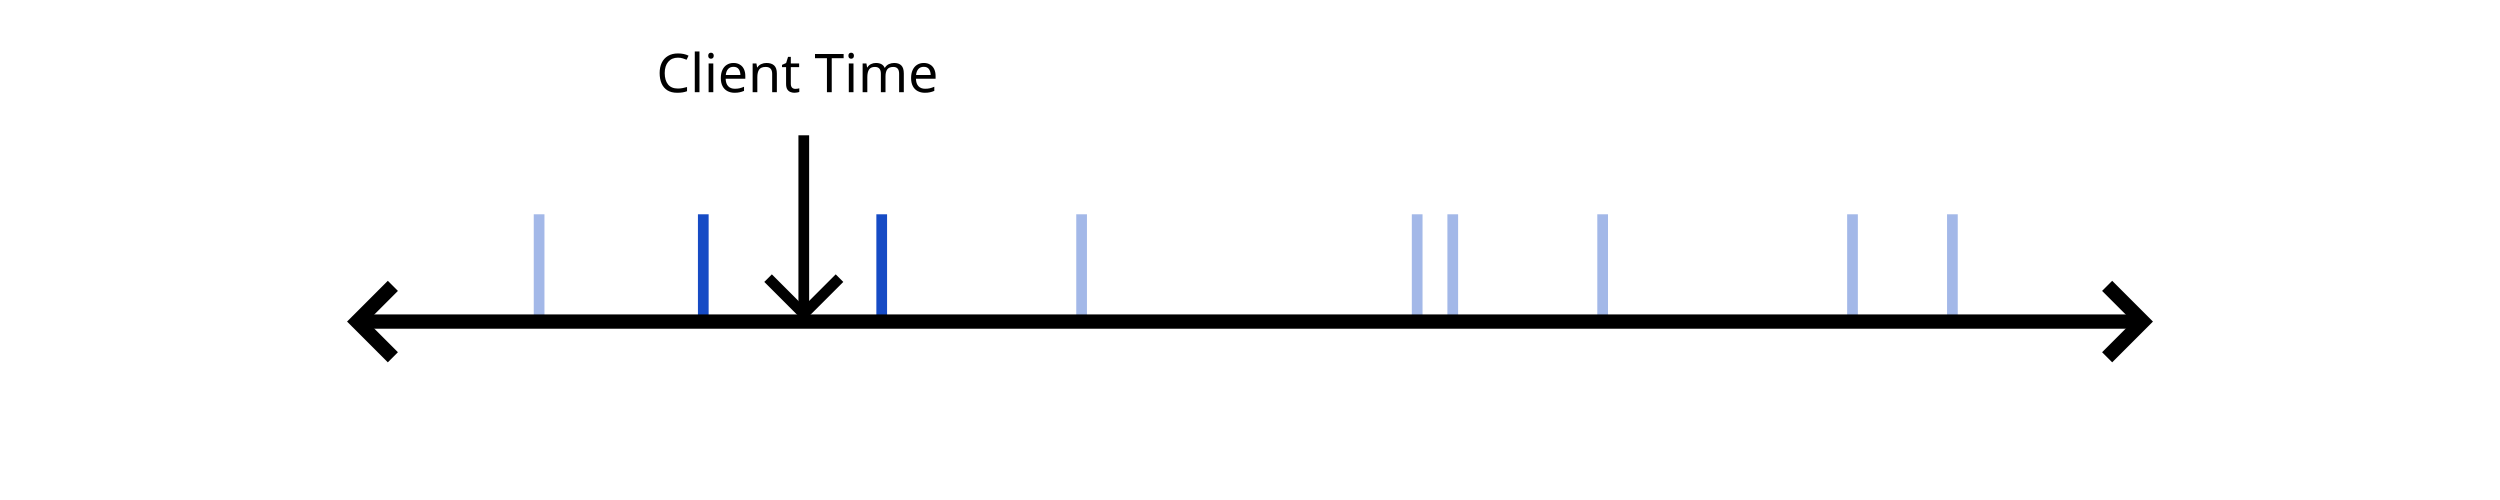
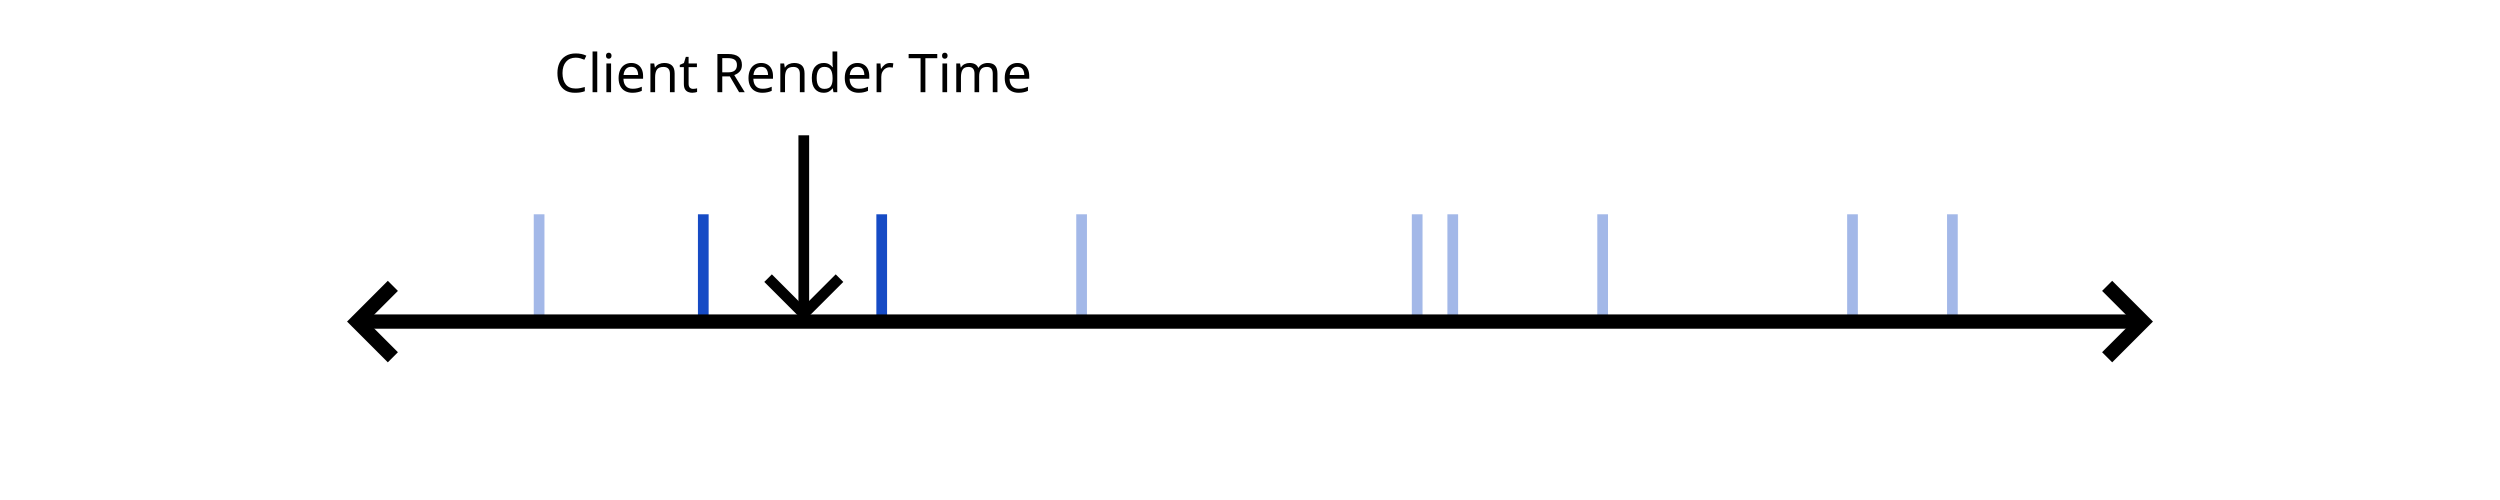
<svg xmlns="http://www.w3.org/2000/svg" id="svg2" height="140" viewBox="0 0 700 140" width="700" version="1.1">
-   <path id="path4238" d="m215.06 77.878 10 10 10-10" stroke="#000" stroke-width="3" fill="none" />
-   <path id="path4240" d="m225.06 87.883v-50" stroke="#000" stroke-width="3" fill="none" />
-   <text id="text4242" style="word-spacing:0px;letter-spacing:0px" xml:space="preserve" font-size="40px" line-height="125%" y="25.819" x="183.779" font-family="sans-serif" fill="#000000">
-     <tspan id="tspan4244" y="25.819" x="183.779" font-size="15px">Client Time</tspan>
+   <path id="path4238" stroke="#000" stroke-width="3" fill="none" d="m215.06 77.878 10 10 10-10" />
+   <path id="path4240" stroke="#000" stroke-width="3" fill="none" d="m225.06 87.883v-50" />
+   <text id="text4242" style="word-spacing:0px;letter-spacing:0px" xml:space="preserve" font-size="40px" line-height="125%" y="25.819" x="155.158" font-family="sans-serif" fill="#000000">
+     <tspan id="tspan4244" y="25.819" x="155.158" font-size="15px">Client Render Time</tspan>
  </text>
-   <g fill="none">
-     <g stroke="#164bc5" stroke-width="3">
-       <path id="path4163-0" d="m150.95 60v30" stroke-opacity=".392" />
+   <g id="g47" fill="none">
+     <g id="g49" stroke="#164bc5" stroke-width="3">
+       <path id="path4163-0" stroke-opacity=".392" d="m150.95 60v30" />
      <path id="path4165-1" d="m196.92 60v30" />
      <path id="path4167-6" d="m246.88 60v30" />
-       <path id="path4169-8" d="m302.85 60v30" stroke-opacity=".392" />
+       <path id="path4169-8" stroke-opacity=".392" d="m302.85 60v30" />
      <g id="g27" stroke-opacity=".392">
        <path id="path4171-1" d="m396.81 60v30" />
        <path id="path4173-5" d="m406.77 60v30" />
        <path id="path4175-8" d="m448.74 60v30" />
        <path id="path4177-1" d="m518.7 60v30" />
        <path id="path4179-8" d="m546.67 60v30" />
      </g>
    </g>
-     <g id="g4196" transform="translate(0,-10)" stroke="#000" stroke-width="4">
+     <g id="g4196" stroke="#000" stroke-width="4" transform="translate(0,-10)">
      <path id="path4187" d="m590 110.04 10-10-10-10" />
      <path id="path4185" d="m110 90.04-10 10 10 10" />
      <path id="path4155" d="m100 100.04h500" />
    </g>
  </g>
</svg>
